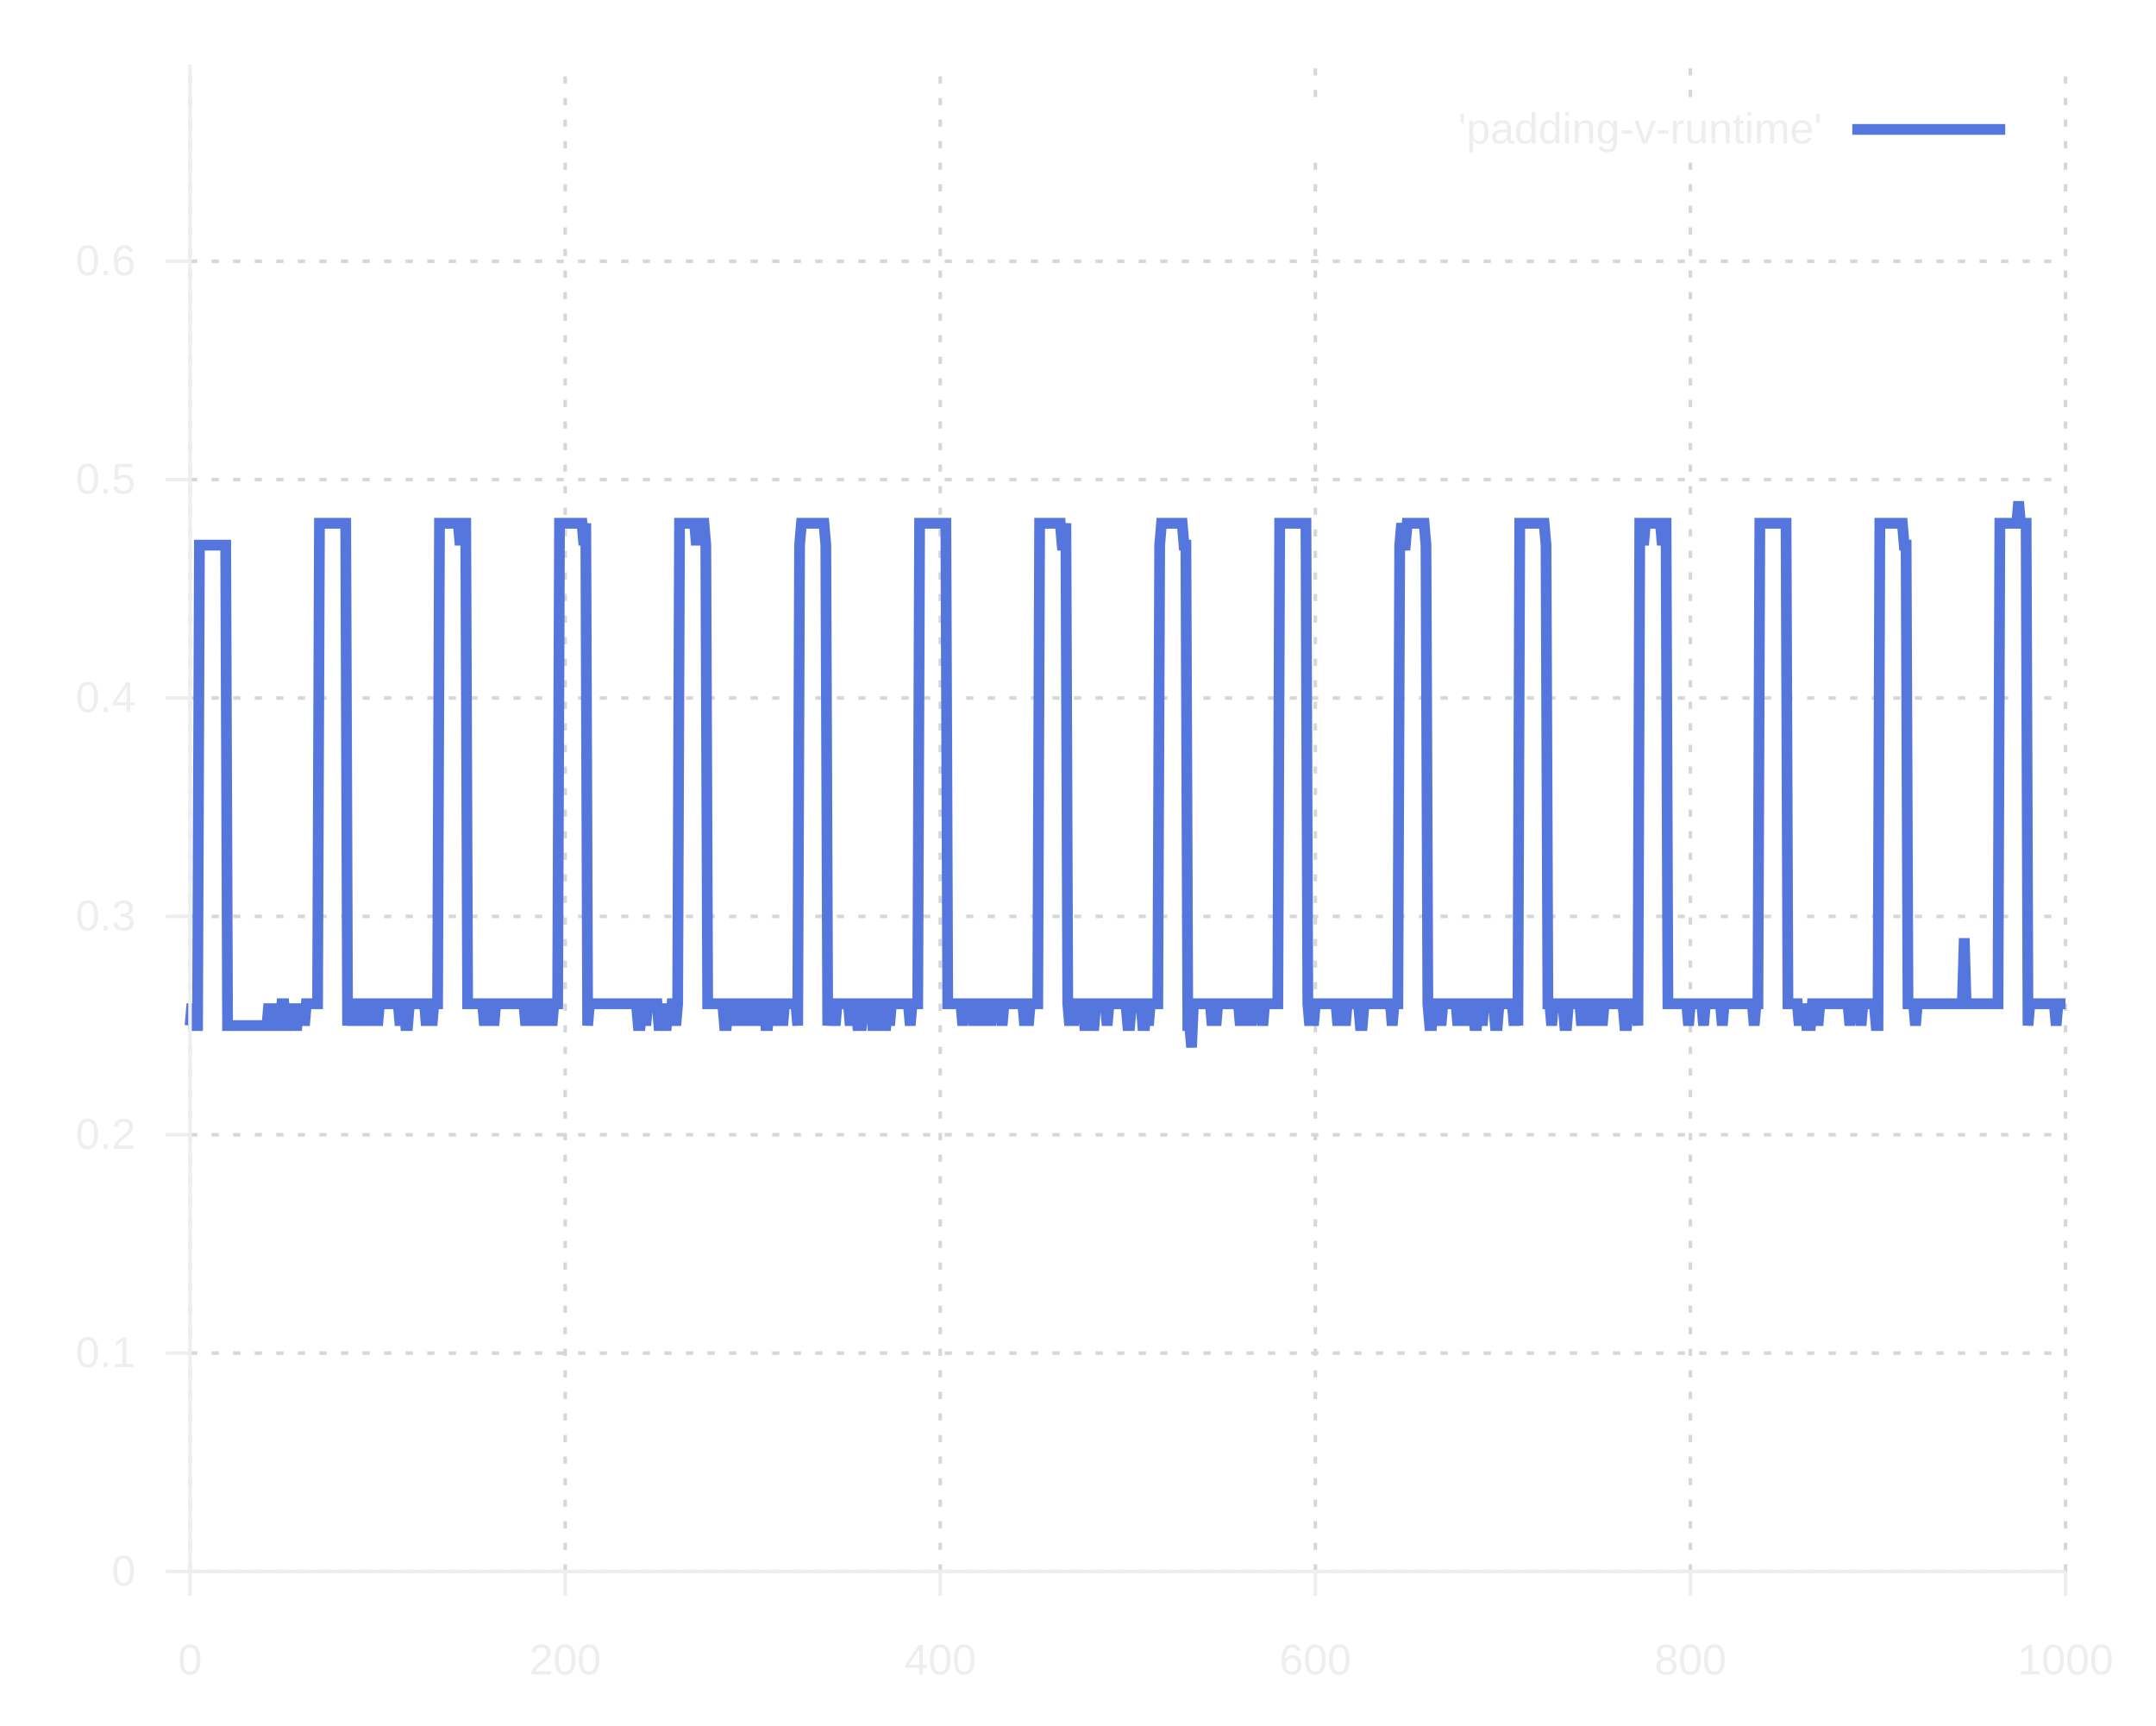
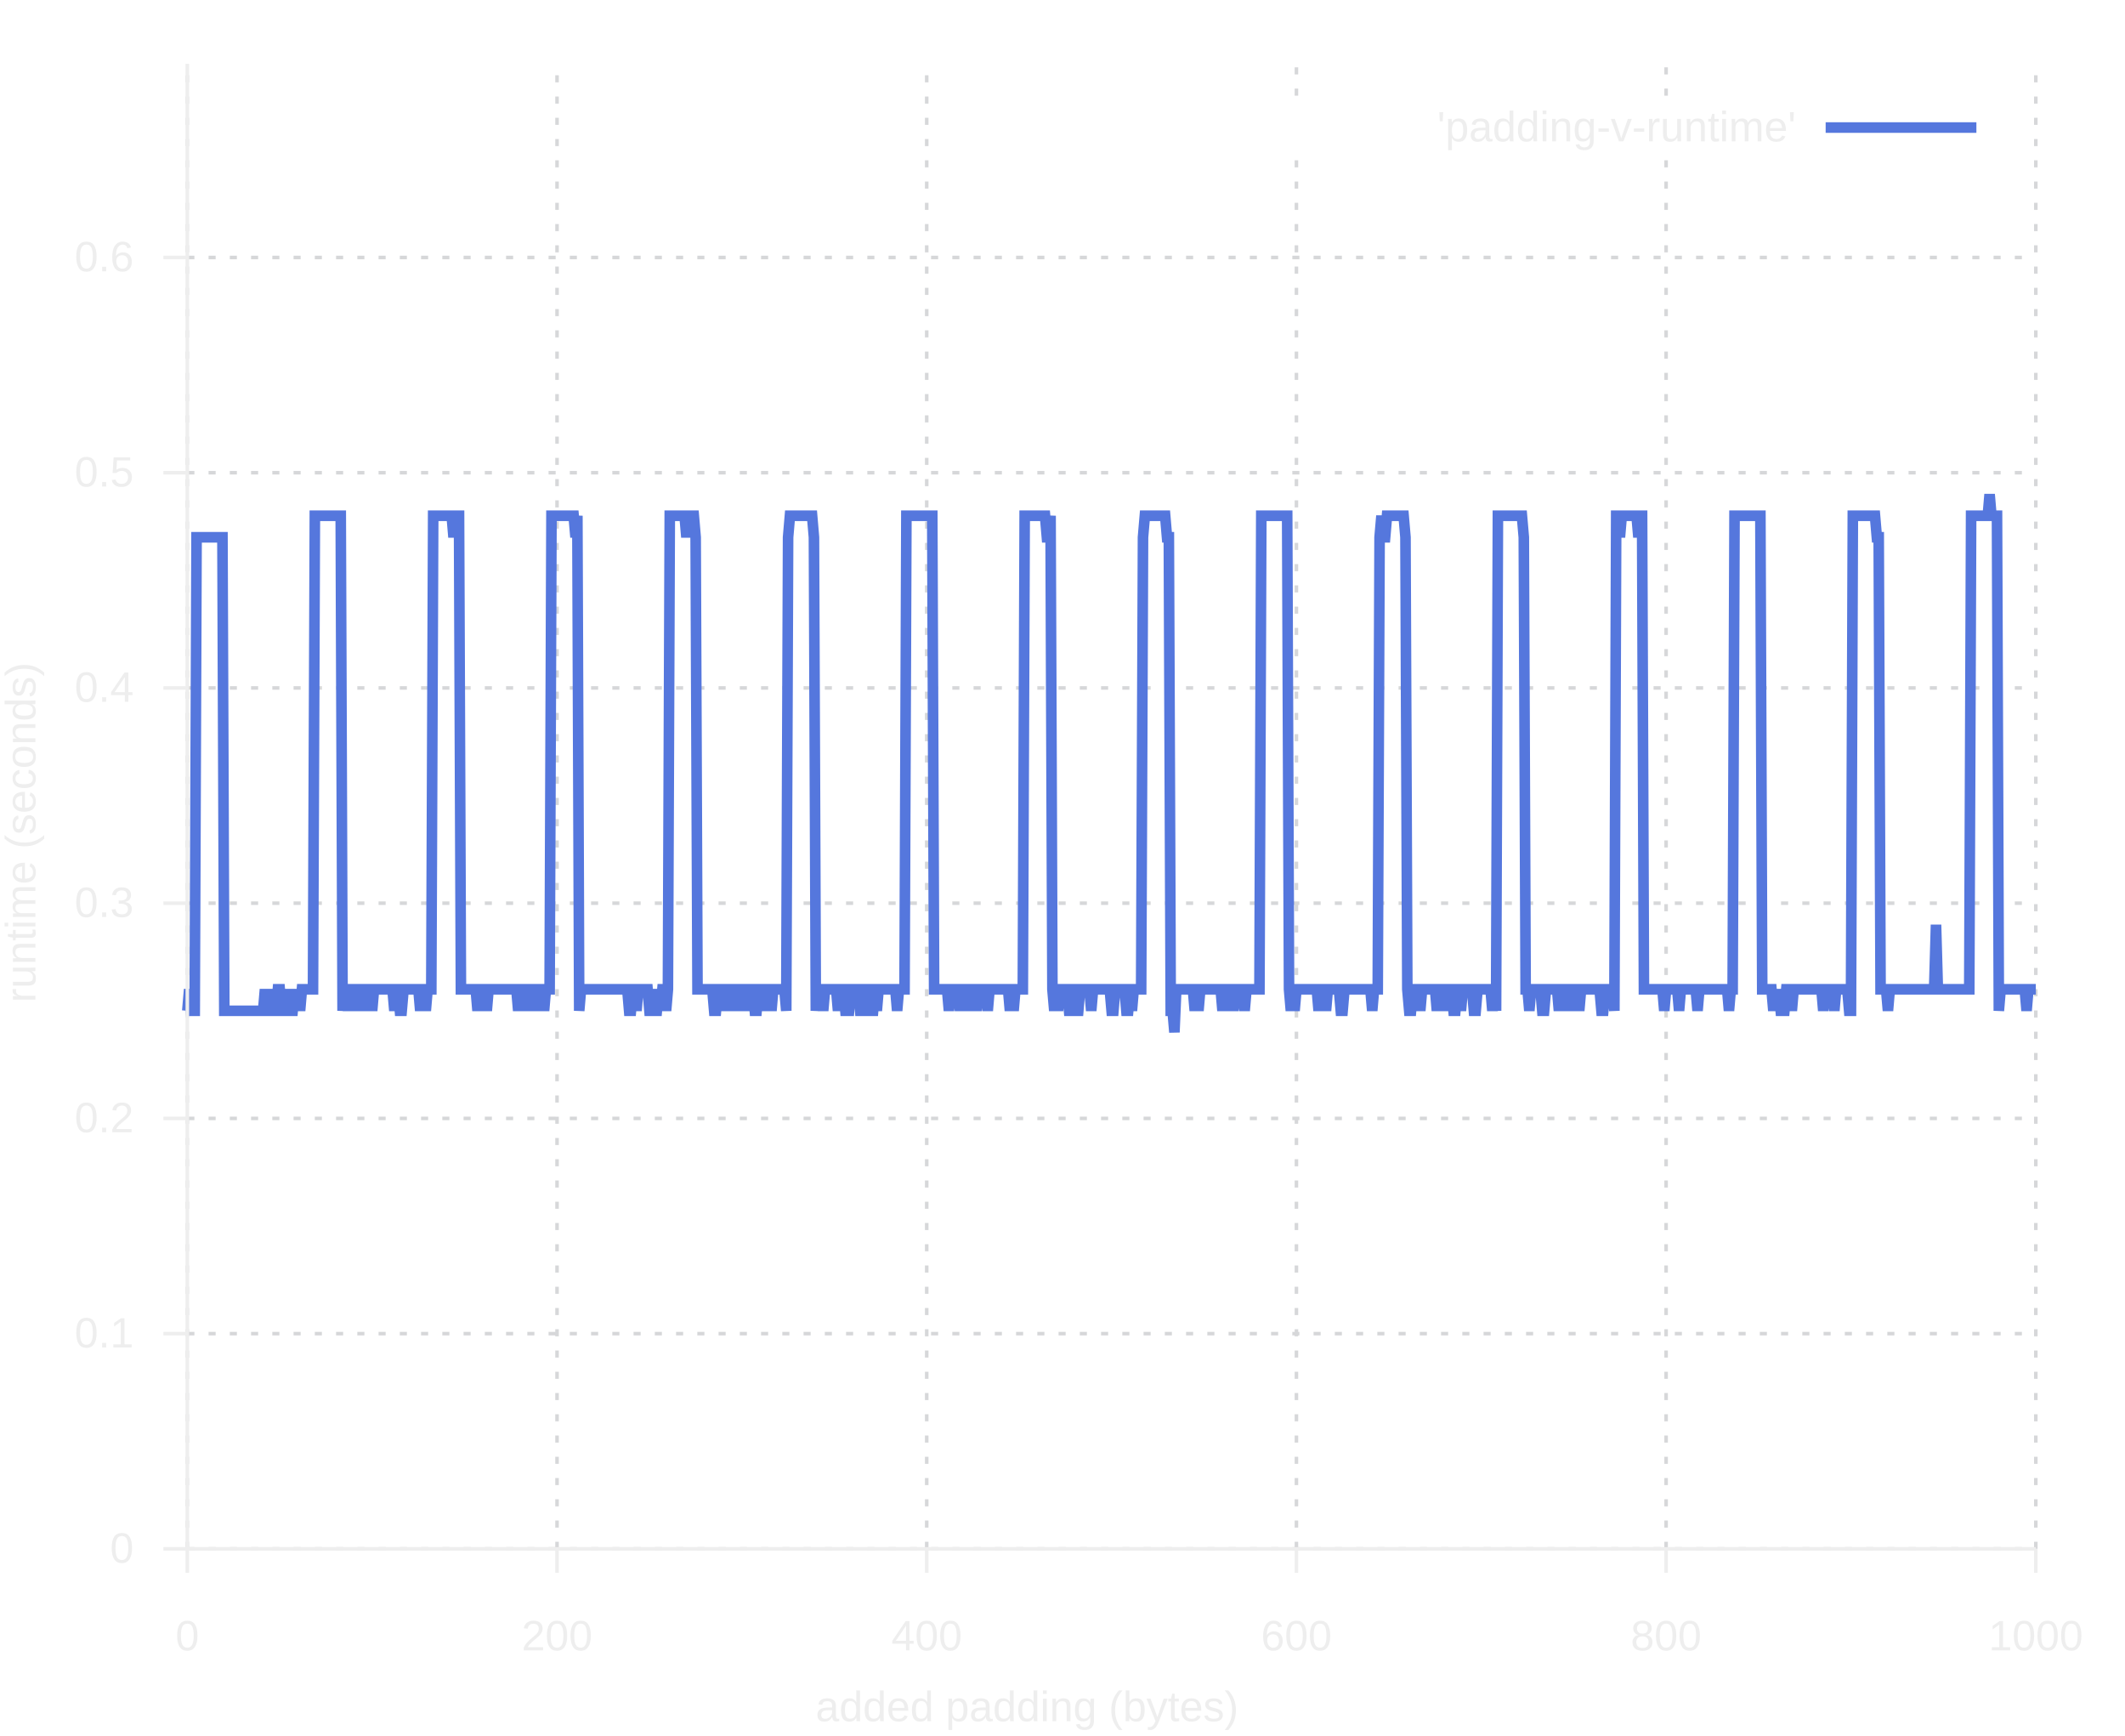
- <svg xmlns="http://www.w3.org/2000/svg" font-family="Arial" font-size="12" viewBox="0 0 600 480">
+ <svg xmlns="http://www.w3.org/2000/svg" font-family="Arial" font-size="12" viewBox="0 0 600 490">
  <path fill="none" d="M0 0h600v480H0z" />
  <path stroke="#d6d7d9" stroke-dasharray="2 4" d="M157.28 437.25V18.01m104.38 419.24V18.01m104.39 419.24V45.01m0-18v-9m104.38 419.24V45.01m0-18v-9M52.89 133.45h521.93M52.89 194.21h521.93M52.89 254.97h521.93M52.89 315.73h521.93M52.89 376.49h521.93M52.89 437.25h521.93m-521.93 0V18.01m0 54.68h521.93m0 364.56V18.01" color="gray" />
  <path stroke="#eee" d="M157.28 437.25V444m104.38-6.75V444m104.39-6.75V444m104.38-6.75V444M52.89 133.45h-6.75m6.75 60.76h-6.75m6.75 60.76h-6.75m6.75 60.76h-6.75m6.75 60.76h-6.75m6.75 60.76h-6.75m6.75 0V444m0-371.31h-6.75m528.68 364.56V444" color="#000" />
  <path fill="none" d="M52.89 18.01v419.24h521.93" />
  <g fill="#eee">
    <g text-anchor="end">
      <text transform="translate(37.75 137.35)">
        <tspan>0.5</tspan>
      </text>
      <text transform="translate(37.75 198.11)">
        <tspan>0.4</tspan>
      </text>
      <text transform="translate(37.75 258.87)">
        <tspan>0.3</tspan>
      </text>
      <text transform="translate(37.75 319.63)">
        <tspan>0.2</tspan>
      </text>
      <text transform="translate(37.75 380.39)">
        <tspan>0.1</tspan>
      </text>
      <text transform="translate(37.75 441.15)">
        <tspan>0</tspan>
      </text>
      <text transform="translate(37.75 76.59)">
        <tspan>0.6</tspan>
      </text>
    </g>
    <g text-anchor="middle">
      <text transform="translate(574.82 465.9)">
        <tspan>1000</tspan>
      </text>
      <text transform="translate(157.28 465.9)">
        <tspan>200</tspan>
      </text>
      <text transform="translate(261.66 465.9)">
        <tspan>400</tspan>
      </text>
      <text transform="translate(366.05 465.9)">
        <tspan>600</tspan>
      </text>
      <text transform="translate(470.43 465.9)">
        <tspan>800</tspan>
      </text>
      <text transform="translate(52.89 465.9)">
        <tspan>0</tspan>
      </text>
+       <text transform="translate(290,485.9)">
+         <tspan>added padding (bytes)</tspan>
+       </text>
+       <text transform="translate(10,235) rotate(-90)">
+         <tspan>runtime (seconds)</tspan>
+       </text>
    </g>
  </g>
  <g fill="none" stroke-width="3" color="#000">
    <text fill="#eee" text-anchor="end" transform="translate(507.09 39.91)">'padding-v-runtime'</text>
    <path stroke="#57d" d="M515.48 36.01h42.56M52.89 285.35l.52-6.07.52 6.07h1.05l.52-133.67h7.31l.52 133.67h10.96l.52-6.07.52 6.07.52-6.07.53 6.07h.52l.52-6.07.52 6.07.52-6.07h.53l.52 6.07h.52l.52-6.07.52 6.07h1.57l.52-6.07.52 6.07.53-6.07.52 6.07.52-6.07h3.13l.52-133.68h7.31l.52 139.75.52-6.07h.53l.52 6.07.52-6.07h1.04l.53 6.07.52-6.07h1.04l.52 6.07.53-6.07h1.56l.52 6.07.52-6.07h5.22l.53 6.07.52-6.07h.52l.52 6.07h.52l.53-6.07h4.17l.52 6.07.53-6.07h.52l.52 6.07.52-6.07h1.04l.53-133.68h5.22l.52 6.08.52-6.08h1.04l.53 133.68h4.17l.52 6.07.52-6.07h1.57l.52 6.07.52-6.07h7.83l.53 6.07.52-6.07h1.04l.52 6.07.53-6.07h1.56l.52 6.07.52-6.07h1.57l.52 6.07.52-6.07h1.05l.52-133.68h6.26l.53 6.08.52-6.08.52 139.75.52-6.07h13.05l.52 6.07h.52l.53-6.07h.52l.52 6.07.52-6.07h2.61l.52 6.07h.52l.53-6.07.52 6.07h.52l.52-6.07.52 6.07.53-6.07h.52l.52 6.07.52-6.07.52-133.68h4.18l.52 6.08.52-6.08h1.57l.52 6.08.52 127.6h4.18l.52 6.07h.52l.52-6.07h.53l.52 6.07.52-6.07h.52l.52 6.07.53-6.07.52 6.07.52-6.07h1.04l.53 6.07.52-6.07.52 6.07.52-6.07h1.04l.53 6.07.52-6.07h.52l.52 6.07h.52l.53-6.07.52 6.07.52-6.07h1.04l.53 6.07.52-6.07.52 6.07.52-6.07h3.13l.53 6.07.52-133.67.52-6.08h6.26l.52 6.08.53 133.67.52-6.07h1.04l.52 6.07.53-6.07h3.13l.52 6.07.52-6.07h1.05l.52 6.07h1.04l.52-6.07h2.09l.52 6.07h.52l.53-6.07h1.56l.52 6.07h.53l.52-6.07.52 6.07.52-6.07h4.7l.52 6.07.52-6.07h1.57l.52-133.68h7.31l.52 133.68h3.65l.53 6.07.52-6.07h2.08l.53 6.07.52-6.07h.52l.52 6.07.52-6.07.53 6.07.52-6.07h1.04l.52 6.07.53-6.07h2.08l.53 6.07.52-6.07h5.22l.52 6.07.52-6.07.52 6.07.52-6.07h2.09l.52-133.68h5.75l.52 6.08h.52l.52-6.08.52 133.68.53 6.07.52-6.07.52 6.07.52-6.07h2.09l.52 6.07h.52l.52-6.07h.53l.52 6.07h.52l.52-6.07h2.61l.52 6.07.53-6.07h4.69l.53 6.07h.52l.52-6.07h2.61l.52 6.07h.52l.52-6.07.53 6.07.52-6.07h2.09l.52-127.6.52-6.08h5.74l.52 6.08h.52l.53 133.67h.52l.52 6.08.52-12.15h4.7l.52 6.07.52-6.07.53 6.07.52-6.07h5.74l.52 6.07.52-6.07h.52l.53 6.07.52-6.07h.52l.52 6.07.52-6.07h2.09l.52 6.07.53-6.07h3.65l.52-133.68h7.31l.52 133.68.52 6.07.52-6.07.53 6.07.52-6.07h5.74l.52 6.07.52-6.07h1.05l.52 6.07.52-6.07h3.13l.52 6.07h.53l.52-6.07h7.31l.52 6.07.52-6.07h1.04l.52-127.6.53-6.08.52 6.08h.52l.52-6.08h4.7l.52 6.08.52 127.6.53 6.07h.52l.52-6.07.52 6.07.52-6.07h.53l.52 6.07.52-6.07h3.65l.52 6.07.53-6.07h1.56l.52 6.07.53-6.07h1.04l.52 6.07h.52l.53-6.07h.52l.52 6.07.52-6.07h2.61l.52 6.07h.53l.52-6.07h3.65l.52 6.07.52-6.07.53 6.07.52-139.75h6.78l.53 6.08.52 127.6h.52l.52 6.07.52-6.07h2.61l.52 6.07h.53l.52-6.07h3.13l.52 6.07.52-6.07h.53l.52 6.07.52-6.07h.52l.52 6.07.53-6.07h1.56l.52 6.07.53-6.07h5.21l.53 6.07h.52l.52-6.07h2.09l.52 6.07.52-139.75h.52l.53 6.08.52-6.08h4.17l.53 6.08.52-6.08h.52l.52 133.68h5.22l.52 6.07.52-6.07h3.14l.52 6.07.52-6.07h4.17l.53 6.07.52-6.07h7.83l.52 6.07.52-6.07h.52l.53-133.68h7.3l.52 133.68h2.61l.53 6.07.52-6.07.52 6.07.52-6.07.52 6.07h1.05l.52-6.07h1.04l.53 6.07.52-6.07h7.83l.52 6.07.52-6.07h2.09l.52 6.07.52-6.07h3.13l.53 6.07h.52l.52-139.75h6.26l.52 6.08h.53l.52 127.6h1.56l.53 6.07.52-6.07h12.52l.53-18.23.52 18.23h8.87l.52-133.68h4.7l.52-6.07.52 6.07h1.57l.52 139.75.52-6.07h6.79l.52 6.07.52-6.07h2.09" />
  </g>
  <path fill="none" stroke="#eee" d="M52.89 18.01v419.24h521.93" color="#000" />
</svg>
